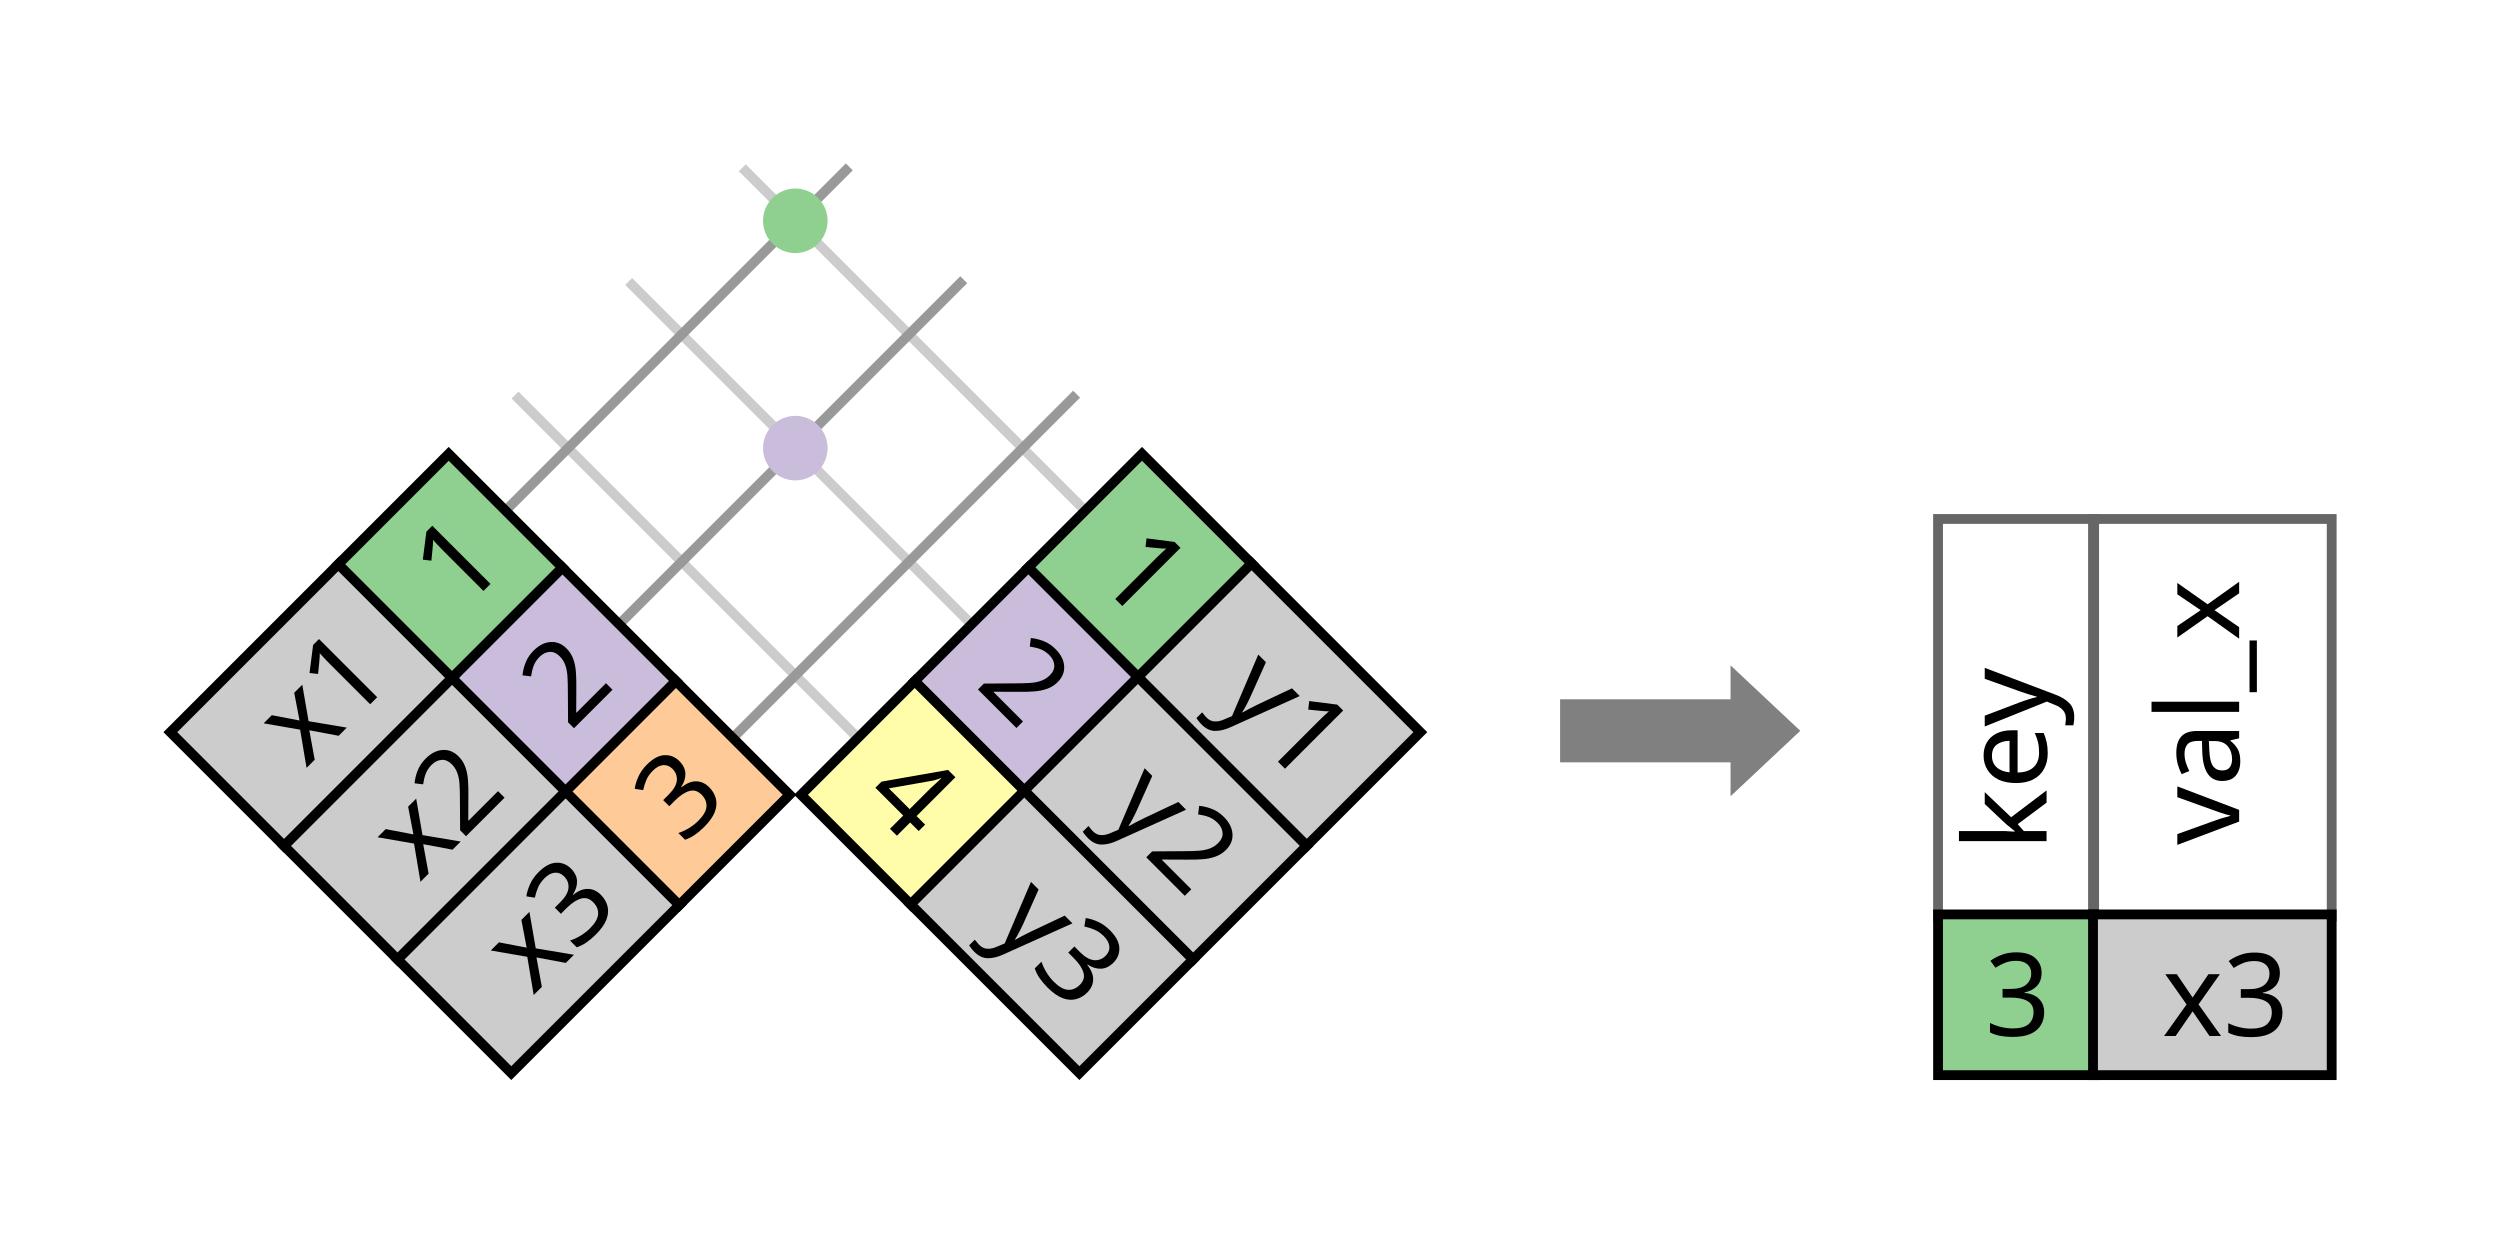
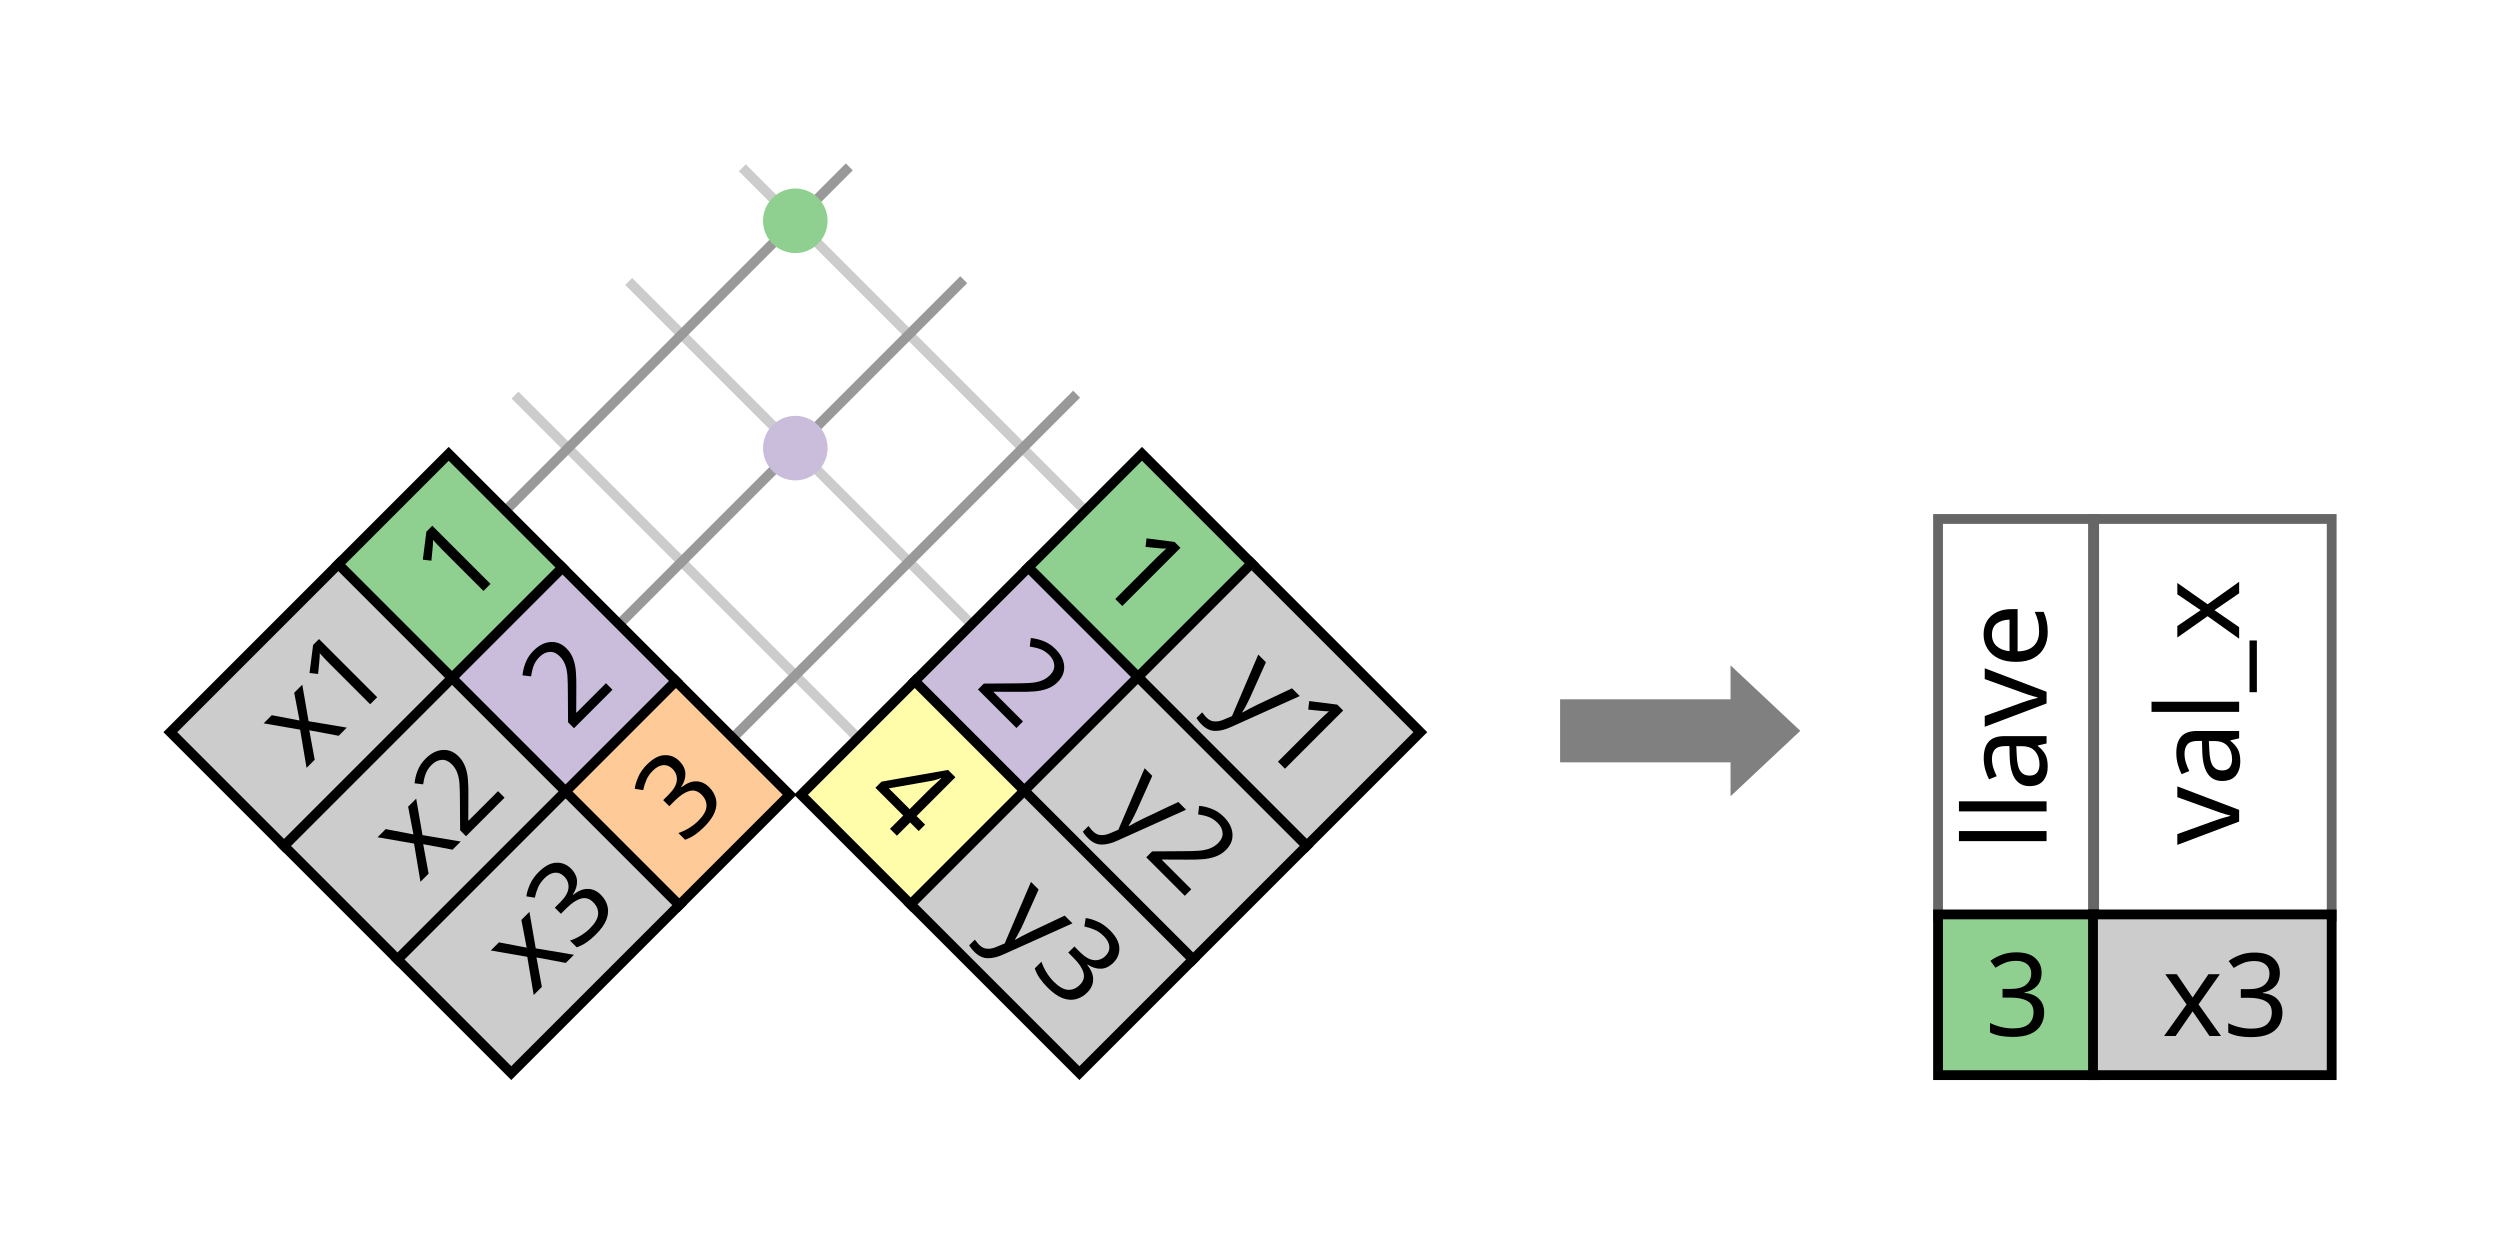
<svg xmlns="http://www.w3.org/2000/svg" width="76.496mm" height="38.048mm" viewBox="0 0 76.496 38.048" version="1.1" id="svg8">
  <defs id="defs2">
    </defs>
  <g id="layer1" transform="translate(35.03522,-126.9522)">
    <g id="g3967" transform="matrix(0.2822222,0,0,0.2822222,-32.64549,127.9421)">
      <g transform="translate(-316.8803,-243.5791)" id="layer1-2" />
      <g transform="translate(-259.1302,-124.8299)" id="g4643">
        <g id="g4023" transform="translate(0,13.91775)">
          <g id="g4363" transform="translate(9.7961704e-6)">
            <rect style="fill:none;fill-opacity:1;stroke:#666666;stroke-width:1.063;stroke-miterlimit:4;stroke-dasharray:none" id="rect4786" width="16.925" height="43.113" x="460.785" y="163.671" />
            <rect style="fill:none;fill-opacity:1;stroke:#666666;stroke-width:1.063;stroke-miterlimit:4;stroke-dasharray:none" id="rect4788" width="25.877" height="43.113" x="477.586" y="163.671" />
            <rect y="206.546" x="460.785" height="17.425" width="16.925" id="rect4646" style="fill:#8fd091;fill-opacity:1;stroke:#000000;stroke-width:1.063;stroke-miterlimit:4;stroke-dasharray:none" />
            <rect y="206.546" x="477.586" height="17.425" width="25.877" id="rect4648" style="fill:#cccccc;fill-opacity:1;stroke:#000000;stroke-width:1.063;stroke-miterlimit:4;stroke-dasharray:none" />
            <text xml:space="preserve" style="font-style:normal;font-weight:normal;line-height:0%;font-family:sans-serif;letter-spacing:0px;word-spacing:0px;fill:#000000;fill-opacity:1;stroke:none;stroke-width:1px;stroke-linecap:butt;stroke-linejoin:miter;stroke-opacity:1" x="465.857" y="219.702" id="text4666">
              <tspan id="tspan4668" x="465.857" y="219.702" style="font-style:normal;font-variant:normal;font-weight:normal;font-stretch:normal;font-size:12.5px;line-height:1.25;font-family:Fira Sans;-inkscape-font-specification:Fira Sans">3</tspan>
            </text>
            <text xml:space="preserve" style="font-style:normal;font-weight:normal;line-height:0%;font-family:sans-serif;letter-spacing:0px;word-spacing:0px;fill:#000000;fill-opacity:1;stroke:none;stroke-width:1px;stroke-linecap:butt;stroke-linejoin:miter;stroke-opacity:1" x="485.074" y="219.724" id="text4670">
              <tspan id="tspan4672" x="485.074" y="219.724" style="font-style:normal;font-variant:normal;font-weight:normal;font-stretch:normal;font-size:12.5px;line-height:1.25;font-family:Fira Sans;-inkscape-font-specification:Fira Sans">x3</tspan>
            </text>
            <text transform="rotate(-90)" xml:space="preserve" style="font-style:normal;font-weight:normal;line-height:0%;font-family:sans-serif;letter-spacing:0px;word-spacing:0px;fill:#000000;fill-opacity:1;stroke:none;stroke-width:1px;stroke-linecap:butt;stroke-linejoin:miter;stroke-opacity:1" x="-199.665" y="472.549" id="text4790">
-               <tspan id="tspan4792" x="-199.665" y="472.549" style="font-style:normal;font-variant:normal;font-weight:normal;font-stretch:normal;font-size:12.5px;line-height:1.25;font-family:Fira Sans;-inkscape-font-specification:Fira Sans">key</tspan>
+               <tspan id="tspan4792" x="-199.665" y="472.549" style="font-style:normal;font-variant:normal;font-weight:normal;font-stretch:normal;font-size:12.5px;line-height:1.25;font-family:Fira Sans;-inkscape-font-specification:Fira Sans">llave</tspan>
            </text>
            <text id="text4794" y="493.427" x="-199.006" style="font-style:normal;font-weight:normal;line-height:0%;font-family:sans-serif;letter-spacing:0px;word-spacing:0px;fill:#000000;fill-opacity:1;stroke:none;stroke-width:1px;stroke-linecap:butt;stroke-linejoin:miter;stroke-opacity:1" xml:space="preserve" transform="rotate(-90)">
              <tspan style="font-style:normal;font-variant:normal;font-weight:normal;font-stretch:normal;font-size:12.5px;line-height:1.25;font-family:Fira Sans;-inkscape-font-specification:Fira Sans" y="493.427" x="-199.006" id="tspan4796">val_x</tspan>
            </text>
          </g>
          <g id="g4383" transform="translate(-4.233753,2.163531)">
            <path transform="matrix(0,0.7847865,-0.4827799,0,524.5841,-140.3256)" d="m 422.915,169.979 -9.043,0 -9.043,0 4.521,-7.831 4.521,-7.831 4.521,7.831 z" id="path5134" style="fill:#808080;fill-opacity:1;stroke:none;stroke-width:2.16;stroke-miterlimit:4;stroke-dasharray:none" />
            <rect y="181.058" x="424.042" height="6.836" width="19.95" id="rect5136" style="fill:#808080;fill-opacity:1;stroke:none;stroke-width:3.543;stroke-miterlimit:4;stroke-dasharray:none" />
          </g>
        </g>
        <g transform="rotate(45,345.3598,192.2373)" id="g5111">
          <g id="g5079" transform="rotate(-45,133.7133,77.4099)">
            <g id="g4877">
              <g id="g4951" />
            </g>
          </g>
          <g id="g4317">
            <g transform="rotate(-45,345.3598,204.2122)" id="g3425">
              <path id="path5046" d="m 339.609,143.021 58.167,58.167" style="fill:none;fill-rule:evenodd;stroke:#cccccc;stroke-width:1.063;stroke-linecap:butt;stroke-linejoin:miter;stroke-miterlimit:4;stroke-dasharray:none;stroke-opacity:1" />
              <path id="path5048" d="m 314.966,167.664 58.167,58.167" style="fill:none;fill-rule:evenodd;stroke:#cccccc;stroke-width:1.063;stroke-linecap:butt;stroke-linejoin:miter;stroke-miterlimit:4;stroke-dasharray:none;stroke-opacity:1" />
              <path style="fill:none;fill-rule:evenodd;stroke:#cccccc;stroke-width:1.063;stroke-linecap:butt;stroke-linejoin:miter;stroke-miterlimit:4;stroke-dasharray:none;stroke-opacity:1" d="m 327.287,155.343 58.167,58.167" id="path5050" />
              <rect transform="rotate(45)" y="-147.721" x="393.842" height="17.425" width="16.925" id="rect4769" style="fill:#8fd091;fill-opacity:1;stroke:#000000;stroke-width:1.063;stroke-miterlimit:4;stroke-dasharray:none" />
              <rect transform="rotate(45)" y="-147.721" x="410.643" height="17.425" width="25.877" id="rect4775" style="fill:#cccccc;fill-opacity:1;stroke:#000000;stroke-width:1.063;stroke-miterlimit:4;stroke-dasharray:none" />
              <rect transform="rotate(45)" style="fill:#cabddc;fill-opacity:1;stroke:#000000;stroke-width:1.063;stroke-miterlimit:4;stroke-dasharray:none" id="use5269" width="16.925" height="17.425" x="393.842" y="-130.296" />
              <rect transform="rotate(45)" style="fill:#fffda9;fill-opacity:1;stroke:#000000;stroke-width:1.063;stroke-miterlimit:4;stroke-dasharray:none" id="use5271" width="16.925" height="17.425" x="393.842" y="-112.871" />
              <rect transform="rotate(45)" style="fill:#cccccc;fill-opacity:1;stroke:#000000;stroke-width:1.063;stroke-miterlimit:4;stroke-dasharray:none" id="use5277" width="25.877" height="17.425" x="410.643" y="-130.296" />
              <rect transform="rotate(45)" style="fill:#cccccc;fill-opacity:1;stroke:#000000;stroke-width:1.063;stroke-miterlimit:4;stroke-dasharray:none" id="use5279" width="25.877" height="17.425" x="410.643" y="-112.871" />
              <text transform="rotate(45)" id="text4614" y="-134.544" x="418.132" style="font-style:normal;font-weight:normal;line-height:0%;font-family:sans-serif;letter-spacing:0px;word-spacing:0px;fill:#000000;fill-opacity:1;stroke:none;stroke-width:1px;stroke-linecap:butt;stroke-linejoin:miter;stroke-opacity:1" xml:space="preserve">
                <tspan style="font-style:normal;font-variant:normal;font-weight:normal;font-stretch:normal;font-size:12.5px;line-height:1.25;font-family:Fira Sans;-inkscape-font-specification:Fira Sans" y="-134.544" x="418.132" id="tspan4616">y1</tspan>
              </text>
              <text transform="rotate(45)" xml:space="preserve" style="font-style:normal;font-weight:normal;line-height:0%;font-family:sans-serif;letter-spacing:0px;word-spacing:0px;fill:#000000;fill-opacity:1;stroke:none;stroke-width:1px;stroke-linecap:butt;stroke-linejoin:miter;stroke-opacity:1" x="399.561" y="-134.544" id="text4618">
                <tspan id="tspan4620" x="399.561" y="-134.544" style="font-style:normal;font-variant:normal;font-weight:normal;font-stretch:normal;font-size:12.5px;line-height:1.25;font-family:Fira Sans;-inkscape-font-specification:Fira Sans">1</tspan>
              </text>
              <text transform="rotate(45)" xml:space="preserve" style="font-style:normal;font-weight:normal;line-height:0%;font-family:sans-serif;letter-spacing:0px;word-spacing:0px;fill:#000000;fill-opacity:1;stroke:none;stroke-width:1px;stroke-linecap:butt;stroke-linejoin:miter;stroke-opacity:1" x="418.132" y="-117.119" id="text4622">
                <tspan id="tspan4624" x="418.132" y="-117.119" style="font-style:normal;font-variant:normal;font-weight:normal;font-stretch:normal;font-size:12.5px;line-height:1.25;font-family:Fira Sans;-inkscape-font-specification:Fira Sans">y2</tspan>
              </text>
              <text transform="rotate(45)" id="text4626" y="-117.079" x="398.74" style="font-style:normal;font-weight:normal;line-height:0%;font-family:sans-serif;letter-spacing:0px;word-spacing:0px;fill:#000000;fill-opacity:1;stroke:none;stroke-width:1px;stroke-linecap:butt;stroke-linejoin:miter;stroke-opacity:1" xml:space="preserve">
                <tspan style="font-style:normal;font-variant:normal;font-weight:normal;font-stretch:normal;font-size:12.5px;line-height:1.25;font-family:Fira Sans;-inkscape-font-specification:Fira Sans" y="-117.079" x="398.74" id="tspan4628">2</tspan>
              </text>
              <text transform="rotate(45)" id="text4630" y="-99.693" x="418.132" style="font-style:normal;font-weight:normal;line-height:0%;font-family:sans-serif;letter-spacing:0px;word-spacing:0px;fill:#000000;fill-opacity:1;stroke:none;stroke-width:1px;stroke-linecap:butt;stroke-linejoin:miter;stroke-opacity:1" xml:space="preserve">
                <tspan style="font-style:normal;font-variant:normal;font-weight:normal;font-stretch:normal;font-size:12.5px;line-height:1.25;font-family:Fira Sans;-inkscape-font-specification:Fira Sans" y="-99.693" x="418.132" id="tspan4632">y3</tspan>
              </text>
              <text transform="rotate(45)" xml:space="preserve" style="font-style:normal;font-weight:normal;line-height:0%;font-family:sans-serif;letter-spacing:0px;word-spacing:0px;fill:#000000;fill-opacity:1;stroke:none;stroke-width:1px;stroke-linecap:butt;stroke-linejoin:miter;stroke-opacity:1" x="398.74" y="-99.654" id="text4634">
                <tspan id="tspan4636" x="398.74" y="-99.654" style="font-style:normal;font-variant:normal;font-weight:normal;font-stretch:normal;font-size:12.5px;line-height:1.25;font-family:Fira Sans;-inkscape-font-specification:Fira Sans">4</tspan>
              </text>
              <path style="fill:none;fill-rule:evenodd;stroke:#999999;stroke-width:1.063;stroke-linecap:butt;stroke-linejoin:miter;stroke-miterlimit:4;stroke-dasharray:none;stroke-opacity:1" d="m 158.675,277.527 h 82.508" id="path5045" transform="rotate(-45,133.7133,77.40989)" />
              <path style="fill:none;fill-rule:evenodd;stroke:#999999;stroke-width:1.063;stroke-linecap:butt;stroke-linejoin:miter;stroke-miterlimit:4;stroke-dasharray:none;stroke-opacity:1" d="m 158.675,312.378 82.508,-2e-5" id="path4698" transform="rotate(-45,133.7133,77.40989)" />
              <path id="path4696" d="m 158.675,294.952 82.631,-1e-5" style="fill:none;fill-rule:evenodd;stroke:#999999;stroke-width:1.063;stroke-linecap:butt;stroke-linejoin:miter;stroke-miterlimit:4;stroke-dasharray:none;stroke-opacity:1" transform="rotate(-45,133.7133,77.40989)" />
              <rect style="fill:#cccccc;fill-opacity:1;stroke:#000000;stroke-width:1.063;stroke-miterlimit:4;stroke-dasharray:none" id="use4459" width="25.877" height="17.425" x="-171.67" y="286.24" transform="matrix(-0.7071068,0.7071068,0.7071068,0.7071068,-15.57334,117.2224)" />
              <rect style="fill:#cccccc;fill-opacity:1;stroke:#000000;stroke-width:1.063;stroke-miterlimit:4;stroke-dasharray:none" id="use4461" width="25.877" height="17.425" x="-171.67" y="303.665" transform="matrix(-0.7071068,0.7071068,0.7071068,0.7071068,-15.57334,117.2224)" />
              <rect style="fill:#cabddc;fill-opacity:1;stroke:#000000;stroke-width:1.063;stroke-miterlimit:4;stroke-dasharray:none" id="use4467" width="16.925" height="17.425" x="-188.472" y="286.24" transform="matrix(-0.7071068,0.7071068,0.7071068,0.7071068,-15.57334,117.2224)" />
              <rect style="fill:#fecb98;fill-opacity:1;stroke:#000000;stroke-width:1.063;stroke-miterlimit:4;stroke-dasharray:none" id="use4469" width="16.925" height="17.425" x="-188.472" y="303.665" transform="matrix(-0.7071068,0.7071068,0.7071068,0.7071068,-15.57334,117.2224)" />
              <rect transform="matrix(-0.7071068,0.7071068,0.7071068,0.7071068,-15.57334,117.2224)" y="268.815" x="-171.67" height="17.425" width="25.877" id="rect4940" style="fill:#cccccc;fill-opacity:1;stroke:#000000;stroke-width:1.063;stroke-miterlimit:4;stroke-dasharray:none" />
              <rect transform="matrix(-0.7071068,0.7071068,0.7071068,0.7071068,-15.57334,117.2224)" y="268.815" x="-188.472" height="17.425" width="16.925" id="rect4934" style="fill:#8fd091;fill-opacity:1;stroke:#000000;stroke-width:1.063;stroke-miterlimit:4;stroke-dasharray:none" />
              <text id="text4950" y="353.869" x="59.38" style="font-style:normal;font-weight:normal;line-height:0%;font-family:sans-serif;letter-spacing:0px;word-spacing:0px;fill:#000000;fill-opacity:1;stroke:none;stroke-width:1px;stroke-linecap:butt;stroke-linejoin:miter;stroke-opacity:1" xml:space="preserve" transform="rotate(-45)">
                <tspan style="font-style:normal;font-variant:normal;font-weight:normal;font-stretch:normal;font-size:12.5px;line-height:1.25;font-family:Fira Sans;-inkscape-font-specification:Fira Sans" y="353.869" x="59.38" id="tspan4952">x1</tspan>
              </text>
              <text xml:space="preserve" style="font-style:normal;font-weight:normal;line-height:0%;font-family:sans-serif;letter-spacing:0px;word-spacing:0px;fill:#000000;fill-opacity:1;stroke:none;stroke-width:1px;stroke-linecap:butt;stroke-linejoin:miter;stroke-opacity:1" x="177.265" y="281.992" id="text4978" transform="rotate(-45,133.7133,77.40989)">
                <tspan id="tspan4980" x="177.265" y="281.992" style="font-style:normal;font-variant:normal;font-weight:normal;font-stretch:normal;font-size:12.5px;line-height:1.25;font-family:Fira Sans;-inkscape-font-specification:Fira Sans">1</tspan>
              </text>
              <text id="text4582" y="299.457" x="176.445" style="font-style:normal;font-weight:normal;line-height:0%;font-family:sans-serif;letter-spacing:0px;word-spacing:0px;fill:#000000;fill-opacity:1;stroke:none;stroke-width:1px;stroke-linecap:butt;stroke-linejoin:miter;stroke-opacity:1" xml:space="preserve" transform="rotate(-45,133.7133,77.40989)">
                <tspan style="font-style:normal;font-variant:normal;font-weight:normal;font-stretch:normal;font-size:12.5px;line-height:1.25;font-family:Fira Sans;-inkscape-font-specification:Fira Sans" y="299.457" x="176.445" id="tspan4584">2</tspan>
              </text>
              <text xml:space="preserve" style="font-style:normal;font-weight:normal;line-height:0%;font-family:sans-serif;letter-spacing:0px;word-spacing:0px;fill:#000000;fill-opacity:1;stroke:none;stroke-width:1px;stroke-linecap:butt;stroke-linejoin:miter;stroke-opacity:1" x="176.445" y="316.882" id="text4590" transform="rotate(-45,133.7133,77.40989)">
                <tspan id="tspan4592" x="176.445" y="316.882" style="font-style:normal;font-variant:normal;font-weight:normal;font-stretch:normal;font-size:12.5px;line-height:1.25;font-family:Fira Sans;-inkscape-font-specification:Fira Sans">3</tspan>
              </text>
              <circle cy="173.415" cx="345.357" id="circle3549" style="fill:#cabddc;fill-opacity:1;stroke:none;stroke-width:3.624;stroke-miterlimit:4;stroke-dasharray:none" r="3.5" />
              <circle r="3.5" style="fill:#8fd091;fill-opacity:1;stroke:none;stroke-width:3.624;stroke-miterlimit:4;stroke-dasharray:none" id="circle3994" cx="345.357" cy="148.769" />
              <text transform="rotate(-45)" xml:space="preserve" style="font-style:normal;font-weight:normal;line-height:0%;font-family:sans-serif;letter-spacing:0px;word-spacing:0px;fill:#000000;fill-opacity:1;stroke:none;stroke-width:1px;stroke-linecap:butt;stroke-linejoin:miter;stroke-opacity:1" x="59.38" y="371.334" id="text3417">
                <tspan id="tspan3419" x="59.38" y="371.334" style="font-style:normal;font-variant:normal;font-weight:normal;font-stretch:normal;font-size:12.5px;line-height:1.25;font-family:Fira Sans;-inkscape-font-specification:Fira Sans">x2</tspan>
              </text>
              <text id="text3421" y="388.698" x="59.38" style="font-style:normal;font-weight:normal;line-height:0%;font-family:sans-serif;letter-spacing:0px;word-spacing:0px;fill:#000000;fill-opacity:1;stroke:none;stroke-width:1px;stroke-linecap:butt;stroke-linejoin:miter;stroke-opacity:1" xml:space="preserve" transform="rotate(-45)">
                <tspan style="font-style:normal;font-variant:normal;font-weight:normal;font-stretch:normal;font-size:12.5px;line-height:1.25;font-family:Fira Sans;-inkscape-font-specification:Fira Sans" y="388.698" x="59.38" id="tspan3423">x3</tspan>
              </text>
            </g>
          </g>
        </g>
      </g>
    </g>
  </g>
</svg>
